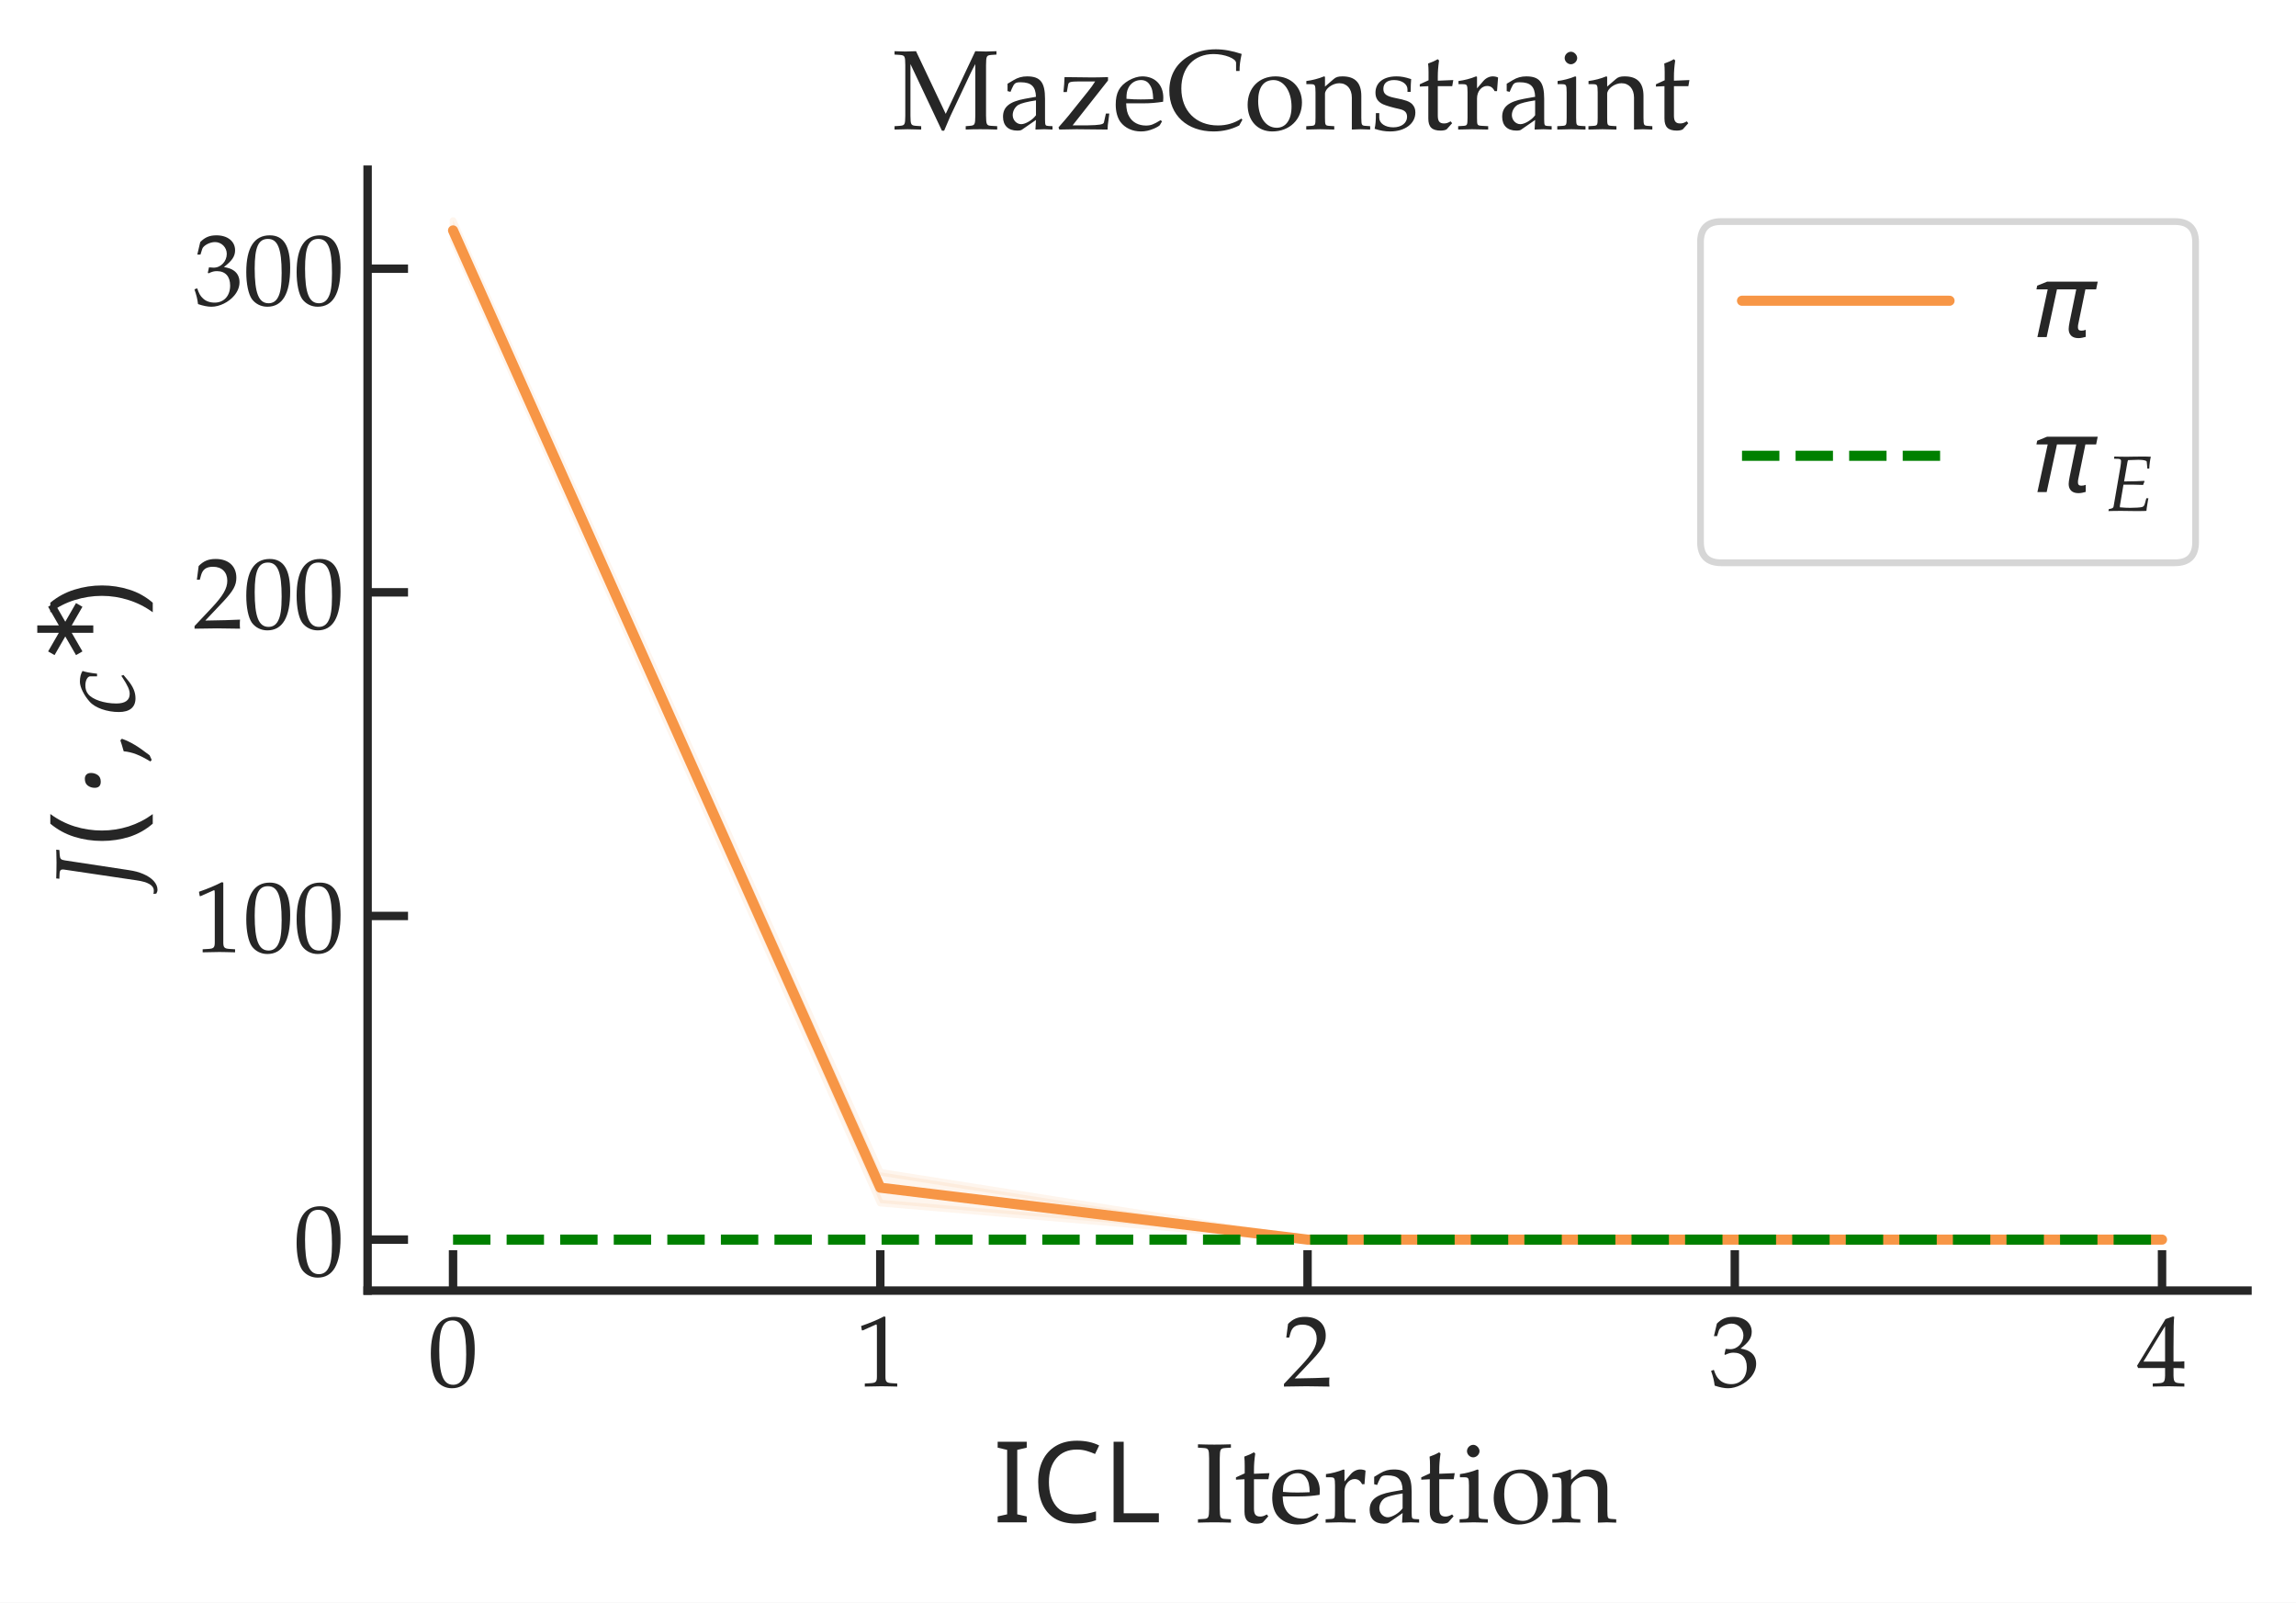
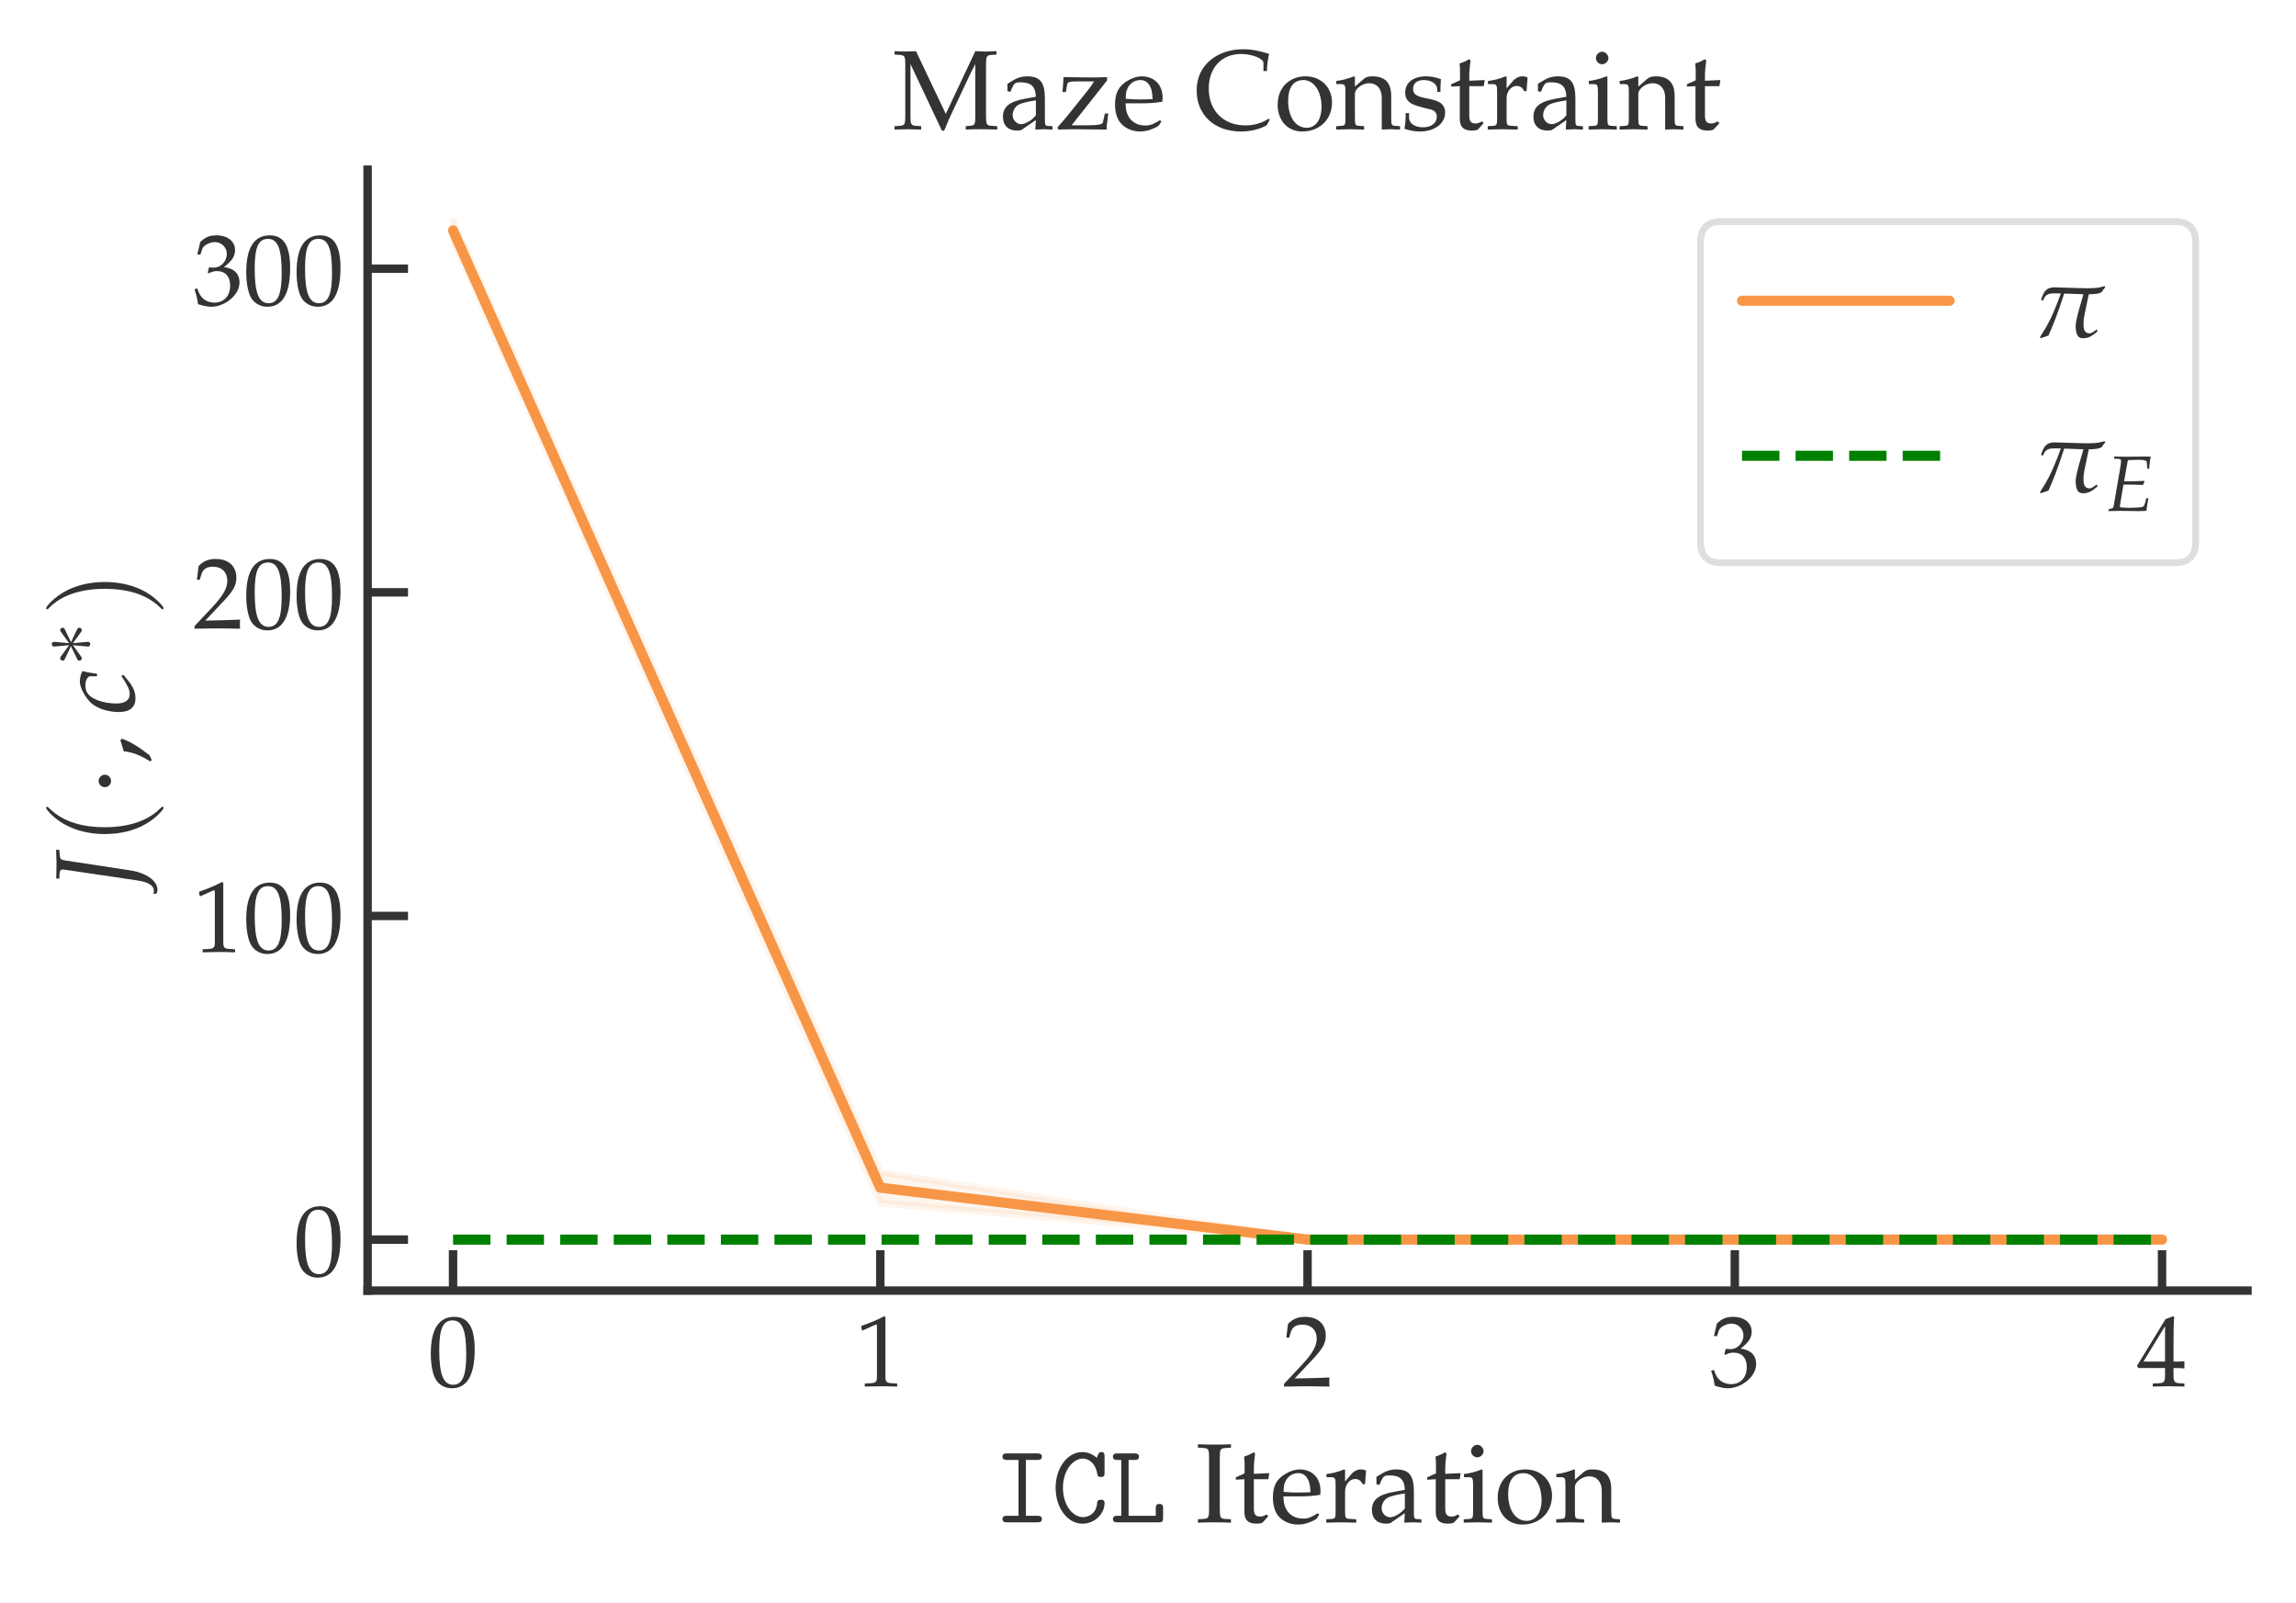
- <svg xmlns="http://www.w3.org/2000/svg" viewBox="0 0 454.341 317.063" height="317.063" width="454.341" xml:space="preserve" id="svg2" version="1.1">
-   <defs id="defs6">
-     <clipPath id="clipPath112" clipPathUnits="userSpaceOnUse">
-       <path id="path110" d="M 54.556,46.302 H 333.556 V 212.622 H 54.556 Z" />
+ <svg xmlns="http://www.w3.org/2000/svg" xmlns:xlink="http://www.w3.org/1999/xlink" version="1.1" width="946.545pt" height="660.548pt" viewBox="0 0 946.545 660.548">
+   <g enable-background="new">
+     <path transform="matrix(2.777778,0,0,-2.777778,0,660.5476)" d="M 0 0 L 340.756 0 L 340.756 237.797 L 0 237.797 Z " fill="#ffffff" />
+     <path transform="matrix(2.777778,0,0,-2.777778,0,660.5476)" d="M 54.556 46.302 L 333.556 46.302 L 333.556 212.622 L 54.556 212.622 Z " fill="#ffffff" />
+     <path transform="matrix(2.777778,0,0,-2.777778,0,660.5476)" stroke-width="1.25" stroke-linecap="butt" stroke-linejoin="round" fill="none" stroke="#333333" d="M 67.238 46.302 L 67.238 52.302 " />
+     <symbol id="font_0_d4">
+       <path d="M .234 .709 C .079 .709 0 .586 0 .344 C 0 .227 .021 .126 .056 .077 C .091 .028 .147 0 .209 0 C .36 0 .436 .13 .436 .386 C .436 .605 .371 .709 .234 .709 M .216 .674 C .313 .674 .352 .576 .352 .336 C .352 .123 .314 .035 .222 .035 C .125 .035 .084 .136 .084 .38 C .084 .591 .121 .674 .216 .674 Z " />
+     </symbol>
+     <use xlink:href="#font_0_d4" transform="matrix(41.511,0,0,-41.511,177.5981,572.1851)" fill="#333333" />
+     <path transform="matrix(2.777778,0,0,-2.777778,0,660.5476)" stroke-width="1.25" stroke-linecap="butt" stroke-linejoin="round" fill="none" stroke="#333333" d="M 130.647 46.302 L 130.647 52.302 " />
+     <symbol id="font_0_cb">
+       <path d="M .007 .558 L .017 .558 L .146 .616 C .147 .617 .148 .617 .149 .617 C .155 .617 .157 .608 .157 .584 L .157 .099 C .157 .047 .146 .036 .092 .033 L .036 .03 L .036 0 C .19 .003 .19 .003 .201 .003 C .214 .003 .236 .003 .27 .002 C .282 .001 .317 .001 .358 0 L .358 .03 L .306 .033 C .251 .036 .241 .047 .241 .099 L .241 .692 L .227 .697 C .162 .663 .091 .633 0 .601 L .007 .558 Z " />
+     </symbol>
+     <use xlink:href="#font_0_cb" transform="matrix(41.511,0,0,-41.511,355.0213,571.4795)" fill="#333333" />
+     <path transform="matrix(2.777778,0,0,-2.777778,0,660.5476)" stroke-width="1.25" stroke-linecap="butt" stroke-linejoin="round" fill="none" stroke="#333333" d="M 194.056 46.302 L 194.056 52.302 " />
+     <symbol id="font_0_cc">
+       <path d="M 0 .026 L 0 0 C .187 .003 .187 .003 .223 .003 C .259 .003 .259 .003 .452 0 C .45 .021 .45 .031 .45 .045 C .45 .058 .45 .068 .452 .09 C .337 .085 .291 .084 .106 .08 L .288 .273 C .385 .376 .415 .431 .415 .506 C .415 .621 .337 .692 .21 .692 C .138 .692 .089 .672 .04 .622 L .023 .486 L .052 .486 L .065 .532 C .081 .59 .117 .615 .184 .615 C .27 .615 .325 .561 .325 .476 C .325 .401 .283 .327 .17 .207 L 0 .026 Z " />
+     </symbol>
+     <use xlink:href="#font_0_cc" transform="matrix(41.511,0,0,-41.511,529.3312,571.4795)" fill="#333333" />
+     <path transform="matrix(2.777778,0,0,-2.777778,0,660.5476)" stroke-width="1.25" stroke-linecap="butt" stroke-linejoin="round" fill="none" stroke="#333333" d="M 257.465 46.302 L 257.465 52.302 " />
+     <symbol id="font_0_cd">
+       <path d="M .028 .518 L .059 .518 L .077 .574 C .088 .608 .151 .642 .203 .642 C .268 .642 .321 .589 .321 .526 C .321 .451 .262 .388 .191 .388 C .183 .388 .172 .389 .159 .39 L .144 .391 L .132 .338 L .139 .332 C .177 .349 .196 .354 .223 .354 C .306 .354 .354 .301 .354 .21 C .354 .108 .293 .041 .2 .041 C .154 .041 .113 .056 .083 .084 C .059 .106 .046 .129 .027 .183 L 0 .173 C .021 .112 .029 .076 .035 .026 C .088 .008 .132 0 .169 0 C .249 0 .341 .045 .396 .112 C .43 .153 .447 .197 .447 .244 C .447 .292 .427 .334 .391 .359 C .366 .377 .343 .385 .293 .394 C .373 .456 .403 .502 .403 .561 C .403 .65 .329 .709 .218 .709 C .15 .709 .105 .69 .057 .642 L .028 .518 Z " />
+     </symbol>
+     <use xlink:href="#font_0_cd" transform="matrix(41.511,0,0,-41.511,705.426,572.1851)" fill="#333333" />
+     <path transform="matrix(2.777778,0,0,-2.777778,0,660.5476)" stroke-width="1.25" stroke-linecap="butt" stroke-linejoin="round" fill="none" stroke="#333333" d="M 320.874 46.302 L 320.874 52.302 " />
+     <symbol id="font_0_ce">
+       <path d="M .278 .184 L .278 .109 C .278 .049 .267 .035 .218 .033 L .156 .03 L .156 0 C .289 .003 .289 .003 .313 .003 C .337 .003 .337 .003 .47 0 L .47 .03 L .422 .033 C .373 .036 .362 .049 .362 .109 L .362 .184 C .421 .184 .442 .183 .47 .18 L .47 .251 C .423 .247 .404 .247 .389 .248 L .386 .248 L .362 .248 L .362 .387 C .362 .565 .364 .651 .369 .692 L .357 .697 L .283 .67 L 0 .207 L .011 .184 L .278 .184 M .278 .248 L .063 .248 L .278 .6 L .278 .248 Z " />
+     </symbol>
+     <use xlink:href="#font_0_ce" transform="matrix(41.511,0,0,-41.511,881.0227,571.4795)" fill="#333333" />
+     <symbol id="font_1_4b">
+       <path d="M .207 .553 L .309 .553 C .323 .553 .349 .553 .349 .582 C .349 .611 .323 .611 .309 .611 L .04 .611 C .026 .611 0 .611 0 .582 C 0 .553 .026 .553 .04 .553 L .142 .553 L .142 .058 L .04 .058 C .026 .058 0 .058 0 .029 C 0 0 .026 0 .04 0 L .309 0 C .323 0 .349 0 .349 .029 C .349 .058 .323 .058 .309 .058 L .207 .058 L .207 .553 Z " />
+     </symbol>
+     <symbol id="font_1_45">
+       <path d="M .434 .597 C .434 .613 .434 .635 .406 .635 C .388 .635 .383 .624 .379 .617 C .376 .609 .368 .591 .365 .584 C .324 .62 .278 .635 .236 .635 C .107 .635 0 .497 0 .318 C 0 .135 .11 0 .236 0 C .353 0 .434 .093 .434 .181 C .434 .212 .413 .212 .401 .212 C .387 .212 .371 .207 .369 .19 C .361 .065 .26 .058 .243 .058 C .15 .058 .065 .167 .065 .318 C .065 .469 .151 .577 .242 .577 C .296 .577 .355 .534 .369 .442 C .372 .42 .381 .414 .401 .414 C .434 .414 .434 .432 .434 .452 L .434 .597 Z " />
+     </symbol>
+     <symbol id="font_1_4e">
+       <path d="M .139 .553 L .191 .553 C .205 .553 .231 .553 .231 .582 C .231 .611 .205 .611 .191 .611 L .041 .611 C .027 .611 0 .611 0 .582 C 0 .553 .027 .553 .041 .553 L .074 .553 L .074 .058 L .041 .058 C .027 .058 0 .058 0 .029 C 0 0 .027 0 .041 0 L .405 0 C .438 0 .445 .009 .445 .041 L .445 .123 C .445 .14 .445 .163 .413 .163 C .38 .163 .38 .141 .38 .123 L .38 .058 L .139 .058 L .139 .553 Z " />
+     </symbol>
+     <use xlink:href="#font_1_4b" transform="matrix(46.49233,0,0,-46.49233,413.2901,627.437)" fill="#333333" />
+     <use xlink:href="#font_1_45" transform="matrix(46.49233,0,0,-46.49233,435.188,627.995)" fill="#333333" />
+     <use xlink:href="#font_1_4e" transform="matrix(46.49233,0,0,-46.49233,458.8061,627.437)" fill="#333333" />
+     <symbol id="font_0_8d">
+       <path d="M .194 .572 C .194 .651 .199 .659 .245 .662 L .293 .665 L .293 .695 C .22 .692 .198 .692 .146 .692 C .096 .692 .072 .693 0 .695 L 0 .665 L .048 .662 C .094 .659 .099 .651 .099 .572 L .099 .123 C .099 .044 .094 .036 .048 .033 L 0 .03 L 0 0 C .059 .002 .094 .003 .146 .003 C .198 .003 .234 .002 .293 0 L .293 .03 L .245 .033 C .199 .036 .194 .044 .194 .123 L .194 .572 Z " />
+     </symbol>
+     <symbol id="font_0_b9">
+       <path d="M .076 .394 L .076 .106 C .076 .032 .109 0 .186 0 C .209 0 .233 .005 .239 .012 L .287 .065 L .274 .082 C .249 .068 .234 .063 .215 .063 C .176 .063 .16 .083 .16 .132 L .16 .394 L .288 .394 L .297 .448 L .16 .442 L .16 .48 C .16 .522 .163 .558 .171 .622 L .159 .633 C .135 .618 .105 .605 .074 .595 C .077 .565 .078 .546 .078 .516 L .078 .446 L 0 .411 L 0 .39 L .076 .394 Z " />
+     </symbol>
+     <symbol id="font_0_aa">
+       <path d="M .411 .09 L .398 .1 C .334 .062 .311 .053 .268 .053 C .203 .053 .149 .082 .121 .131 C .102 .164 .095 .192 .093 .25 L .239 .25 C .308 .25 .351 .253 .42 .264 C .421 .278 .422 .287 .422 .299 C .422 .414 .348 .489 .236 .489 C .199 .489 .156 .476 .115 .452 C .033 .405 0 .343 0 .239 C 0 .176 .015 .122 .042 .084 C .082 .031 .149 0 .224 0 C .261 0 .298 .008 .339 .026 C .366 .037 .387 .05 .391 .056 L .411 .09 M .333 .287 C .281 .285 .257 .284 .221 .284 C .175 .284 .149 .285 .095 .29 C .095 .337 .099 .359 .112 .385 C .133 .429 .176 .456 .224 .456 C .257 .456 .283 .443 .301 .416 C .323 .383 .33 .354 .333 .287 Z " />
+     </symbol>
+     <symbol id="font_0_b7">
+       <path d="M .002 .403 L .039 .403 C .079 .403 .083 .396 .083 .33 L .083 .105 C .083 .042 .08 .035 .046 .033 L 0 .03 L 0 0 C .072 .002 .098 .003 .123 .003 C .143 .003 .143 .003 .266 0 L .266 .03 L .214 .033 C .169 .036 .167 .039 .167 .105 L .167 .277 C .167 .337 .207 .387 .256 .387 C .286 .387 .307 .373 .323 .341 L .344 .341 L .353 .461 C .342 .468 .324 .472 .306 .472 C .276 .472 .244 .456 .223 .431 L .167 .365 L .167 .468 L .158 .472 C .107 .451 .055 .437 .002 .431 L .002 .403 Z " />
+     </symbol>
+     <symbol id="font_0_a6">
+       <path d="M .292 .094 L .287 .009 C .352 .012 .352 .012 .365 .012 C .37 .012 .395 .011 .439 .009 L .439 .039 L .4 .041 C .376 .042 .372 .05 .372 .099 L .372 .282 C .372 .428 .33 .481 .214 .481 C .171 .481 .131 .47 .093 .447 L .04 .415 L .04 .35 L .066 .343 L .079 .374 C .1 .421 .11 .428 .156 .428 C .25 .428 .289 .391 .292 .3 L .193 .282 C .057 .257 0 .21 0 .123 C 0 .045 .047 0 .126 0 C .144 0 .161 .003 .168 .008 L .292 .094 M .292 .136 C .263 .095 .2 .057 .161 .057 C .121 .057 .086 .094 .086 .137 C .086 .174 .106 .209 .136 .228 C .161 .243 .216 .257 .292 .268 L .292 .136 Z " />
+     </symbol>
+     <symbol id="font_0_ae">
+       <path d="M .167 .468 L .158 .472 C .107 .451 .055 .437 .002 .431 L .002 .403 L .039 .403 C .079 .403 .083 .396 .083 .33 L .083 .105 C .083 .042 .08 .035 .046 .033 L 0 .03 L 0 0 C .1 .003 .1 .003 .125 .003 C .15 .003 .15 .003 .25 0 L .25 .03 L .204 .033 C .17 .035 .167 .042 .167 .105 L .167 .468 M .121 .69 C .091 .69 .065 .664 .065 .634 C .065 .605 .091 .579 .12 .579 C .149 .579 .176 .605 .176 .634 C .176 .662 .149 .69 .121 .69 Z " />
+     </symbol>
+     <symbol id="font_0_b4">
+       <path d="M .247 .489 C .101 .489 0 .386 0 .237 C 0 .096 .089 0 .218 0 C .372 0 .482 .107 .482 .257 C .482 .392 .384 .489 .247 .489 M .229 .456 C .321 .456 .389 .356 .389 .22 C .389 .105 .338 .033 .257 .033 C .159 .033 .093 .129 .093 .271 C .093 .391 .141 .456 .229 .456 Z " />
+     </symbol>
+     <symbol id="font_0_b3">
+       <path d="M .404 0 C .465 .003 .466 .003 .483 .003 C .497 .003 .497 .003 .566 0 L .566 .03 L .525 .033 C .491 .035 .488 .041 .488 .105 L .488 .298 C .488 .415 .433 .472 .321 .472 C .284 .472 .263 .465 .242 .447 L .166 .381 L .166 .468 L .157 .472 C .106 .451 .054 .437 .001 .431 L .001 .403 L .038 .403 C .078 .403 .082 .396 .082 .33 L .082 .105 C .082 .042 .079 .035 .045 .033 L 0 .03 L 0 0 C .068 .002 .095 .003 .124 .003 C .153 .003 .18 .002 .248 0 L .248 .03 L .203 .033 C .169 .035 .166 .042 .166 .105 L .166 .317 C .166 .362 .232 .411 .293 .411 C .36 .411 .404 .361 .404 .284 L .404 0 Z " />
+     </symbol>
+     <use xlink:href="#font_0_8d" transform="matrix(46.49233,0,0,-46.49233,493.8497,627.5765)" fill="#333333" />
+     <use xlink:href="#font_0_b9" transform="matrix(46.49233,0,0,-46.49233,509.4712,627.995)" fill="#333333" />
+     <use xlink:href="#font_0_aa" transform="matrix(46.49233,0,0,-46.49233,524.7672,628.3669)" fill="#333333" />
+     <use xlink:href="#font_0_b7" transform="matrix(46.49233,0,0,-46.49233,546.758,627.5765)" fill="#333333" />
+     <use xlink:href="#font_0_a6" transform="matrix(46.49233,0,0,-46.49233,565.5874,627.995)" fill="#333333" />
+     <use xlink:href="#font_0_b9" transform="matrix(46.49233,0,0,-46.49233,588.3687,627.995)" fill="#333333" />
+     <use xlink:href="#font_0_ae" transform="matrix(46.49233,0,0,-46.49233,603.4321,627.5765)" fill="#333333" />
+     <use xlink:href="#font_0_b4" transform="matrix(46.49233,0,0,-46.49233,617.4264,628.3669)" fill="#333333" />
+     <use xlink:href="#font_0_b3" transform="matrix(46.49233,0,0,-46.49233,641.5559,627.5765)" fill="#333333" />
+     <path transform="matrix(2.777778,0,0,-2.777778,0,660.5476)" stroke-width="1.25" stroke-linecap="butt" stroke-linejoin="round" fill="none" stroke="#333333" d="M 54.556 53.869 L 60.556 53.869 " />
+     <use xlink:href="#font_0_d4" transform="matrix(41.511,0,0,-41.511,122.2709,526.5933)" fill="#333333" />
+     <path transform="matrix(2.777778,0,0,-2.777778,0,660.5476)" stroke-width="1.25" stroke-linecap="butt" stroke-linejoin="round" fill="none" stroke="#333333" d="M 54.556 101.889 L 60.556 101.889 " />
+     <use xlink:href="#font_0_cb" transform="matrix(41.511,0,0,-41.511,82.04673,392.4987)" fill="#333333" />
+     <use xlink:href="#font_0_d4" transform="matrix(41.511,0,0,-41.511,101.5154,393.2044)" fill="#333333" />
+     <use xlink:href="#font_0_d4" transform="matrix(41.511,0,0,-41.511,122.2709,393.2044)" fill="#333333" />
+     <path transform="matrix(2.777778,0,0,-2.777778,0,660.5476)" stroke-width="1.25" stroke-linecap="butt" stroke-linejoin="round" fill="none" stroke="#333333" d="M 54.556 149.909 L 60.556 149.909 " />
+     <use xlink:href="#font_0_cc" transform="matrix(41.511,0,0,-41.511,80.22025,259.1098)" fill="#333333" />
+     <use xlink:href="#font_0_d4" transform="matrix(41.511,0,0,-41.511,101.5154,259.8155)" fill="#333333" />
+     <use xlink:href="#font_0_d4" transform="matrix(41.511,0,0,-41.511,122.2709,259.8155)" fill="#333333" />
+     <path transform="matrix(2.777778,0,0,-2.777778,0,660.5476)" stroke-width="1.25" stroke-linecap="butt" stroke-linejoin="round" fill="none" stroke="#333333" d="M 54.556 197.929 L 60.556 197.929 " />
+     <use xlink:href="#font_0_cd" transform="matrix(41.511,0,0,-41.511,80.17874,126.4265)" fill="#333333" />
+     <use xlink:href="#font_0_d4" transform="matrix(41.511,0,0,-41.511,101.5154,126.4265)" fill="#333333" />
+     <use xlink:href="#font_0_d4" transform="matrix(41.511,0,0,-41.511,122.2709,126.4265)" fill="#333333" />
+     <symbol id="font_2_8e">
+       <path d="M .39 .87 L .393 .898 L .369 .898 L .279 .895 C .263 .895 .245 .895 .202 .896 L .138 .898 L .135 .87 L .182 .868 C .206 .867 .217 .859 .217 .841 C .217 .836 .217 .833 .216 .828 L .121 .185 C .106 .082 .076 .032 .029 .032 C .017 .032 .008 .033 0 .036 L .003 .01 C .014 .003 .026 0 .038 0 C .092 0 .144 .047 .178 .128 C .194 .166 .203 .198 .212 .26 L .297 .819 C .303 .857 .31 .864 .348 .867 L .39 .87 Z " />
+     </symbol>
+     <use xlink:href="#font_2_8e" transform="matrix(0,-46.49233,-46.49233,-0,64.91181,368.4519)" fill="#333333" />
+     <symbol id="font_3_29">
+       <path d="M .232 .01 C .232 .013 .232 .015 .215 .032 C .09 .158 .058 .347 .058 .5 C .058 .674 .096 .848 .219 .973 C .232 .985 .232 .987 .232 .99 C .232 .997 .228 1 .222 1 C .212 1 .122 .932 .063 .805 C .012 .695 0 .584 0 .5 C 0 .422 .011 .301 .066 .188 C .126 .065 .212 0 .222 0 C .228 0 .232 .003 .232 .01 Z " />
+     </symbol>
+     <use xlink:href="#font_3_29" transform="matrix(0,-48.445,-48.445,-0,67.44563,343.7577)" fill="#333333" />
+     <symbol id="font_4_2">
+       <path d="M .106 .053 C .106 .082 .082 .106 .053 .106 C .024 .106 0 .082 0 .053 C 0 .024 .024 0 .053 0 C .082 0 .106 .024 .106 .053 Z " />
+     </symbol>
+     <use xlink:href="#font_4_2" transform="matrix(0,-48.445,-48.445,-0,45.79072,324.4423)" fill="#333333" />
+     <symbol id="font_0_e2">
+       <path d="M .188 .278 C .161 .269 .143 .263 .09 .248 C .083 .172 .058 .107 0 .011 L .014 0 L .055 .019 C .136 .124 .174 .187 .202 .264 L .188 .278 Z " />
+     </symbol>
+     <use xlink:href="#font_0_e2" transform="matrix(0,-46.49233,-46.49233,-0,62.5407,313.8472)" fill="#333333" />
+     <symbol id="font_2_a8">
+       <path d="M .317 .341 L .34 .341 C .348 .406 .355 .443 .364 .469 C .34 .484 .305 .493 .268 .493 C .223 .493 .149 .457 .093 .406 C .038 .357 0 .252 0 .147 C 0 .051 .042 0 .122 0 C .176 0 .224 .02 .279 .065 L .329 .106 L .321 .126 L .306 .116 C .234 .068 .196 .051 .161 .051 C .105 .051 .076 .091 .076 .17 C .076 .278 .111 .382 .16 .42 C .181 .436 .205 .444 .236 .444 C .281 .444 .317 .425 .317 .401 L .317 .341 Z " />
+     </symbol>
+     <use xlink:href="#font_2_a8" transform="matrix(0,-46.49233,-46.49233,-0,55.8458,293.476)" fill="#333333" />
+     <symbol id="font_4_4">
+       <path d="M .21 .393 C .211 .407 .211 .431 .185 .431 C .169 .431 .156 .418 .159 .405 L .159 .392 L .173 .237 L .045 .33 C .036 .335 .034 .337 .027 .337 C .013 .337 0 .323 0 .309 C 0 .293 .01 .289 .02 .284 L .162 .216 L .024 .149 C .008 .141 0 .137 0 .122 C 0 .107 .013 .094 .027 .094 C .034 .094 .036 .094 .061 .113 L .173 .194 L .158 .026 C .158 .005 .176 0 .184 0 C .196 0 .211 .007 .211 .026 L .196 .194 L .324 .101 C .333 .096 .335 .094 .342 .094 C .356 .094 .369 .108 .369 .122 C .369 .137 .36 .142 .348 .148 C .288 .178 .286 .178 .207 .215 L .345 .282 C .361 .29 .369 .294 .369 .309 C .369 .324 .356 .337 .342 .337 C .335 .337 .333 .337 .308 .318 L .196 .237 L .21 .393 Z " />
+     </symbol>
+     <use xlink:href="#font_4_4" transform="matrix(0,-36.81787,-36.81787,-0,37.2059,272.3004)" fill="#333333" />
+     <symbol id="font_3_2a">
+       <path d="M .232 .5 C .232 .578 .221 .699 .166 .812 C .106 .935 .02 1 .01 1 C .004 1 0 .996 0 .99 C 0 .987 0 .985 .019 .967 C .117 .868 .174 .709 .174 .5 C .174 .329 .137 .153 .013 .027 C 0 .015 0 .013 0 .01 C 0 .004 .004 0 .01 0 C .02 0 .11 .068 .169 .195 C .22 .305 .232 .416 .232 .5 Z " />
+     </symbol>
+     <use xlink:href="#font_3_2a" transform="matrix(0,-48.445,-48.445,-0,67.44563,251.1171)" fill="#333333" />
+     <clipPath id="cp5">
+       <path transform="matrix(2.777778,0,0,-2.777778,0,660.5476)" d="M 54.556 46.302 L 333.556 46.302 L 333.556 212.622 L 54.556 212.622 Z " />
    </clipPath>
-     <clipPath id="clipPath122" clipPathUnits="userSpaceOnUse">
-       <path id="path120" d="M 54.556,46.302 H 333.556 V 212.622 H 54.556 Z" />
-     </clipPath>
-     <clipPath id="clipPath132" clipPathUnits="userSpaceOnUse">
-       <path id="path130" d="M 54.556,46.302 H 333.556 V 212.622 H 54.556 Z" />
-     </clipPath>
-   </defs>
-   <g transform="matrix(1.333333,0,0,-1.333333,0,317.0629)" id="g10">
-     <path id="path12" style="fill:#ffffff;fill-opacity:1;fill-rule:nonzero;stroke:none" d="M 0,0 H 340.756 V 237.797 H 0 Z" />
-     <path id="path14" style="fill:#ffffff;fill-opacity:1;fill-rule:nonzero;stroke:none" d="M 54.556,46.302 H 333.556 V 212.622 H 54.556 Z" />
-     <path id="path16" style="fill:#262626;fill-opacity:1;fill-rule:nonzero;stroke:#262626;stroke-width:1.25;stroke-linecap:butt;stroke-linejoin:round;stroke-miterlimit:10;stroke-dasharray:none;stroke-opacity:1" d="m 67.238,46.302 v 6" />
-     <text id="text20" style="font-variant:normal;font-size:14.944px;font-family:'URW Palladio L';-inkscape-font-specification:URWPalladioL-Roma;writing-mode:lr-tb;fill:#262626;fill-opacity:1;fill-rule:nonzero;stroke:none" transform="matrix(1,0,0,-1,63.50195,32.10935)">
-       <tspan id="tspan18" y="0" x="0">0</tspan>
-     </text>
-     <path id="path22" style="fill:#262626;fill-opacity:1;fill-rule:nonzero;stroke:#262626;stroke-width:1.25;stroke-linecap:butt;stroke-linejoin:round;stroke-miterlimit:10;stroke-dasharray:none;stroke-opacity:1" d="m 130.647,46.302 v 6" />
-     <text id="text26" style="font-variant:normal;font-size:14.944px;font-family:'URW Palladio L';-inkscape-font-specification:URWPalladioL-Roma;writing-mode:lr-tb;fill:#262626;fill-opacity:1;fill-rule:nonzero;stroke:none" transform="matrix(1,0,0,-1,126.911,32.10935)">
-       <tspan id="tspan24" y="0" x="0">1</tspan>
-     </text>
-     <path id="path28" style="fill:#262626;fill-opacity:1;fill-rule:nonzero;stroke:#262626;stroke-width:1.25;stroke-linecap:butt;stroke-linejoin:round;stroke-miterlimit:10;stroke-dasharray:none;stroke-opacity:1" d="m 194.056,46.302 v 6" />
-     <text id="text32" style="font-variant:normal;font-size:14.944px;font-family:'URW Palladio L';-inkscape-font-specification:URWPalladioL-Roma;writing-mode:lr-tb;fill:#262626;fill-opacity:1;fill-rule:nonzero;stroke:none" transform="matrix(1,0,0,-1,190.3201,32.10935)">
-       <tspan id="tspan30" y="0" x="0">2</tspan>
-     </text>
-     <path id="path34" style="fill:#262626;fill-opacity:1;fill-rule:nonzero;stroke:#262626;stroke-width:1.25;stroke-linecap:butt;stroke-linejoin:round;stroke-miterlimit:10;stroke-dasharray:none;stroke-opacity:1" d="m 257.465,46.302 v 6" />
-     <text id="text38" style="font-variant:normal;font-size:14.944px;font-family:'URW Palladio L';-inkscape-font-specification:URWPalladioL-Roma;writing-mode:lr-tb;fill:#262626;fill-opacity:1;fill-rule:nonzero;stroke:none" transform="matrix(1,0,0,-1,253.7292,32.10935)">
-       <tspan id="tspan36" y="0" x="0">3</tspan>
-     </text>
-     <path id="path40" style="fill:#262626;fill-opacity:1;fill-rule:nonzero;stroke:#262626;stroke-width:1.25;stroke-linecap:butt;stroke-linejoin:round;stroke-miterlimit:10;stroke-dasharray:none;stroke-opacity:1" d="m 320.874,46.302 v 6" />
-     <text id="text44" style="font-variant:normal;font-size:14.944px;font-family:'URW Palladio L';-inkscape-font-specification:URWPalladioL-Roma;writing-mode:lr-tb;fill:#262626;fill-opacity:1;fill-rule:nonzero;stroke:none" transform="matrix(1,0,0,-1,317.1383,32.10935)">
-       <tspan id="tspan42" y="0" x="0">4</tspan>
-     </text>
-     <text id="text48" style="font-variant:normal;font-weight:normal;font-size:16.737px;font-family:'Computer Modern';-inkscape-font-specification:CMTT12;writing-mode:lr-tb;fill:#262626;fill-opacity:1;fill-rule:nonzero;stroke:none" transform="matrix(1,0,0,-1,147.3953,11.9198)">
-       <tspan id="tspan46" y="0" x="0 8.603 17.206">ICL</tspan>
-     </text>
-     <text id="text52" style="font-variant:normal;font-size:16.737px;font-family:'URW Palladio L';-inkscape-font-specification:URWPalladioL-Roma;writing-mode:lr-tb;fill:#262626;fill-opacity:1;fill-rule:nonzero;stroke:none" transform="matrix(1,0,0,-1,177.4177,11.9198)">
-       <tspan id="tspan50" y="0" x="0 5.624 11.063 19.064 25.658 34.027 39.466 44.32 53.442">Iteration</tspan>
-     </text>
-     <path id="path54" style="fill:#262626;fill-opacity:1;fill-rule:nonzero;stroke:#262626;stroke-width:1.25;stroke-linecap:butt;stroke-linejoin:round;stroke-miterlimit:10;stroke-dasharray:none;stroke-opacity:1" d="m 54.556,53.869 h 6" />
-     <text id="text58" style="font-variant:normal;font-size:14.944px;font-family:'URW Palladio L';-inkscape-font-specification:URWPalladioL-Roma;writing-mode:lr-tb;fill:#262626;fill-opacity:1;fill-rule:nonzero;stroke:none" transform="matrix(1,0,0,-1,43.58414,48.5224)">
-       <tspan id="tspan56" y="0" x="0">0</tspan>
-     </text>
-     <path id="path60" style="fill:#262626;fill-opacity:1;fill-rule:nonzero;stroke:#262626;stroke-width:1.25;stroke-linecap:butt;stroke-linejoin:round;stroke-miterlimit:10;stroke-dasharray:none;stroke-opacity:1" d="m 54.556,101.889 h 6" />
-     <text id="text64" style="font-variant:normal;font-size:14.944px;font-family:'URW Palladio L';-inkscape-font-specification:URWPalladioL-Roma;writing-mode:lr-tb;fill:#262626;fill-opacity:1;fill-rule:nonzero;stroke:none" transform="matrix(1,0,0,-1,28.64018,96.54242)">
-       <tspan id="tspan62" y="0" x="0 7.472 14.944">100</tspan>
-     </text>
-     <path id="path66" style="fill:#262626;fill-opacity:1;fill-rule:nonzero;stroke:#262626;stroke-width:1.25;stroke-linecap:butt;stroke-linejoin:round;stroke-miterlimit:10;stroke-dasharray:none;stroke-opacity:1" d="m 54.556,149.909 h 6" />
-     <text id="text70" style="font-variant:normal;font-size:14.944px;font-family:'URW Palladio L';-inkscape-font-specification:URWPalladioL-Roma;writing-mode:lr-tb;fill:#262626;fill-opacity:1;fill-rule:nonzero;stroke:none" transform="matrix(1,0,0,-1,28.64018,144.5624)">
-       <tspan id="tspan68" y="0" x="0 7.472 14.944">200</tspan>
-     </text>
-     <path id="path72" style="fill:#262626;fill-opacity:1;fill-rule:nonzero;stroke:#262626;stroke-width:1.25;stroke-linecap:butt;stroke-linejoin:round;stroke-miterlimit:10;stroke-dasharray:none;stroke-opacity:1" d="m 54.556,197.929 h 6" />
-     <text id="text76" style="font-variant:normal;font-size:14.944px;font-family:'URW Palladio L';-inkscape-font-specification:URWPalladioL-Roma;writing-mode:lr-tb;fill:#262626;fill-opacity:1;fill-rule:nonzero;stroke:none" transform="matrix(1,0,0,-1,28.64018,192.5824)">
-       <tspan id="tspan74" y="0" x="0 7.472 14.944">300</tspan>
-     </text>
-     <text id="text80" style="font-style:italic;font-variant:normal;font-size:16.737px;font-family:'URW Palladio L';-inkscape-font-specification:URWPalladioL-Ital;writing-mode:lr-tb;fill:#262626;fill-opacity:1;fill-rule:nonzero;stroke:none" transform="matrix(0,1,1,0,19.92038,105.7402)">
-       <tspan id="tspan78" y="0" x="0">J</tspan>
-     </text>
-     <text id="text84" style="font-variant:normal;font-weight:normal;font-size:17.44px;font-family:'Computer Modern';-inkscape-font-specification:CMR10;writing-mode:lr-tb;fill:#262626;fill-opacity:1;fill-rule:nonzero;stroke:none" transform="matrix(0,1,1,0,19.92038,112.3178)">
-       <tspan id="tspan82" y="0" x="0">(</tspan>
-     </text>
-     <text id="text88" style="font-style:italic;font-variant:normal;font-weight:normal;font-size:17.44px;font-family:'Computer Modern';-inkscape-font-specification:CMSY10;writing-mode:lr-tb;fill:#262626;fill-opacity:1;fill-rule:nonzero;stroke:none" transform="matrix(0,1,1,0,19.92038,119.4981)">
-       <tspan id="tspan86" y="0" x="0">·</tspan>
-     </text>
-     <text id="text92" style="font-variant:normal;font-size:16.737px;font-family:'URW Palladio L';-inkscape-font-specification:URWPalladioL-Roma;writing-mode:lr-tb;fill:#262626;fill-opacity:1;fill-rule:nonzero;stroke:none" transform="matrix(0,1,1,0,19.92038,124.5443)">
-       <tspan id="tspan90" y="0" x="0">,</tspan>
-     </text>
-     <text id="text96" style="font-style:italic;font-variant:normal;font-size:16.737px;font-family:'URW Palladio L';-inkscape-font-specification:URWPalladioL-Ital;writing-mode:lr-tb;fill:#262626;fill-opacity:1;fill-rule:nonzero;stroke:none" transform="matrix(0,1,1,0,19.92038,131.7273)">
-       <tspan id="tspan94" y="0" x="0">c</tspan>
-     </text>
-     <text id="text100" style="font-style:italic;font-variant:normal;font-weight:normal;font-size:13.254px;font-family:'Computer Modern';-inkscape-font-specification:CMSY10;writing-mode:lr-tb;fill:#262626;fill-opacity:1;fill-rule:nonzero;stroke:none" transform="matrix(0,1,1,0,13.84478,138.9074)">
-       <tspan id="tspan98" y="0" x="0">∗</tspan>
-     </text>
-     <text id="text104" style="font-variant:normal;font-weight:normal;font-size:17.44px;font-family:'Computer Modern';-inkscape-font-specification:CMR10;writing-mode:lr-tb;fill:#262626;fill-opacity:1;fill-rule:nonzero;stroke:none" transform="matrix(0,1,1,0,19.92038,146.4009)">
-       <tspan id="tspan102" y="0" x="0">)</tspan>
-     </text>
-     <g id="g106">
-       <g clip-path="url(#clipPath112)" id="g108">
-         <path id="path114" style="fill:#f79646;fill-opacity:0.1;fill-rule:nonzero;stroke:#f79646;stroke-width:1;stroke-linecap:butt;stroke-linejoin:round;stroke-miterlimit:10;stroke-dasharray:none;stroke-opacity:0.1" d="m 67.238,205.062 v -2.909 l 63.409,-142.867 63.409,-5.417 63.409,-0.007 63.409,0.006 v 8.59e-4 0 l -63.409,0.006 -63.409,-0.007 -63.409,9.99 -63.409,141.203 z" />
+     <g clip-path="url(#cp5)">
+       <g>
+         <path transform="matrix(2.777778,0,0,-2.777778,0,660.5476)" d="M 67.238 205.062 L 67.238 202.152 L 130.647 59.285 L 194.056 53.869 L 257.465 53.862 L 320.874 53.868 L 320.874 53.869 L 257.465 53.875 L 194.056 53.869 L 130.647 63.858 L 67.238 205.062 Z " fill="#f79646" fill-opacity=".1" />
+         <path transform="matrix(2.777778,0,0,-2.777778,0,660.5476)" stroke-width="1" stroke-linecap="butt" stroke-linejoin="round" fill="none" stroke="#f79646" stroke-opacity=".1" d="M 67.238 205.062 L 67.238 202.152 L 130.647 59.285 L 194.056 53.869 L 257.465 53.862 L 320.874 53.868 L 320.874 53.869 L 257.465 53.875 L 194.056 53.869 L 130.647 63.858 L 67.238 205.062 Z " />
      </g>
    </g>
-     <g id="g116">
-       <g clip-path="url(#clipPath122)" id="g118">
-         <path id="path124" style="fill:none;stroke:#f79646;stroke-width:1.5;stroke-linecap:round;stroke-linejoin:round;stroke-miterlimit:10;stroke-dasharray:none;stroke-opacity:1" d="m 67.238,203.607 63.409,-142.035 63.409,-7.703 h 63.409 63.409" />
-       </g>
+     <clipPath id="cp6">
+       <path transform="matrix(2.777778,0,0,-2.777778,0,660.5476)" d="M 54.556 46.302 L 333.556 46.302 L 333.556 212.622 L 54.556 212.622 Z " />
+     </clipPath>
+     <g clip-path="url(#cp6)">
+       <path transform="matrix(2.777778,0,0,-2.777778,0,660.5476)" stroke-width="1.5" stroke-linecap="round" stroke-linejoin="round" fill="none" stroke="#f79646" d="M 67.238 203.607 L 130.647 61.572 L 194.056 53.869 L 257.465 53.869 L 320.874 53.869 " />
    </g>
-     <g id="g126">
-       <g clip-path="url(#clipPath132)" id="g128">
-         <path id="path134" style="fill:none;stroke:#008000;stroke-width:1.5;stroke-linecap:butt;stroke-linejoin:round;stroke-miterlimit:10;stroke-dasharray:5.55, 2.4;stroke-dashoffset:0;stroke-opacity:1" d="m 67.238,53.869 h 63.409 63.409 63.409 63.409" />
-       </g>
+     <clipPath id="cp7">
+       <path transform="matrix(2.777778,0,0,-2.777778,0,660.5476)" d="M 54.556 46.302 L 333.556 46.302 L 333.556 212.622 L 54.556 212.622 Z " />
+     </clipPath>
+     <g clip-path="url(#cp7)">
+       <path transform="matrix(2.777778,0,0,-2.777778,0,660.5476)" stroke-width="1.5" stroke-linecap="butt" stroke-dasharray="5.55,2.4" stroke-linejoin="round" fill="none" stroke="#008000" d="M 67.238 53.869 L 130.647 53.869 L 194.056 53.869 L 257.465 53.869 L 320.874 53.869 " />
    </g>
-     <g id="g136">
-       <path id="path138" style="fill:none;stroke:#262626;stroke-width:1.25;stroke-linecap:square;stroke-linejoin:miter;stroke-miterlimit:10;stroke-dasharray:none;stroke-opacity:1" d="M 54.556,46.302 V 212.622" />
-       <path id="path140" style="fill:none;stroke:#262626;stroke-width:1.25;stroke-linecap:square;stroke-linejoin:miter;stroke-miterlimit:10;stroke-dasharray:none;stroke-opacity:1" d="M 54.556,46.302 H 333.556" />
-       <text id="text144" style="font-variant:normal;font-size:16.737px;font-family:'URW Palladio L';-inkscape-font-specification:URWPalladioL-Roma;writing-mode:lr-tb;fill:#262626;fill-opacity:1;fill-rule:nonzero;stroke:none" transform="matrix(1,0,0,-1,132.4972,218.6217)">
-         <tspan id="tspan142" y="0" x="0 15.817 24.185 32.554 44.739 56.589 65.71 75.435 82.515 87.954 94.549 102.917 107.771 117.495">MazeConstraint</tspan>
-       </text>
-       <path id="path146" style="fill:#ffffff;fill-opacity:0.8;fill-rule:nonzero;stroke:#cccccc;stroke-width:1;stroke-linecap:butt;stroke-linejoin:miter;stroke-miterlimit:10;stroke-dasharray:none;stroke-opacity:0.8" d="m 255.457,154.294 h 67.319 c 2.053,0 3.08,1.027 3.08,3.08 v 44.468 c 0,2.053 -1.027,3.08 -3.08,3.08 h -67.319 c -2.053,0 -3.08,-1.027 -3.08,-3.08 v -44.468 c 0,-2.053 1.027,-3.08 3.08,-3.08 z" />
-       <path id="path148" style="fill:none;stroke:#f79646;stroke-width:1.5;stroke-linecap:round;stroke-linejoin:round;stroke-miterlimit:10;stroke-dasharray:none;stroke-opacity:1" d="m 258.537,193.174 h 15.4 15.4" />
-       <text id="text152" style="font-style:italic;font-variant:normal;font-size:15.342px;font-family:PazoMath;-inkscape-font-specification:PazoMath-Italic;writing-mode:lr-tb;fill:#262626;fill-opacity:1;fill-rule:nonzero;stroke:none" transform="matrix(1,0,0,-1,301.6573,187.7842)">
-         <tspan id="tspan150" y="0" x="0">π</tspan>
-       </text>
-       <path id="path154" style="fill:none;stroke:#008000;stroke-width:1.5;stroke-linecap:butt;stroke-linejoin:round;stroke-miterlimit:10;stroke-dasharray:5.55, 2.4;stroke-dashoffset:0;stroke-opacity:1" d="m 258.537,170.17 h 15.4 15.4" />
-       <text id="text158" style="font-style:italic;font-variant:normal;font-size:15.342px;font-family:PazoMath;-inkscape-font-specification:PazoMath-Italic;writing-mode:lr-tb;fill:#262626;fill-opacity:1;fill-rule:nonzero;stroke:none" transform="matrix(1,0,0,-1,301.6573,164.7803)">
-         <tspan id="tspan156" y="0" x="0">π</tspan>
-       </text>
-       <text id="text162" style="font-style:italic;font-variant:normal;font-size:11.66px;font-family:'URW Palladio L';-inkscape-font-specification:URWPalladioL-Ital;writing-mode:lr-tb;fill:#262626;fill-opacity:1;fill-rule:nonzero;stroke:none" transform="matrix(1,0,0,-1,312.5718,161.9951)">
-         <tspan id="tspan160" y="0" x="0">E</tspan>
-       </text>
+     <path transform="matrix(2.777778,0,0,-2.777778,0,660.5476)" stroke-width="1.25" stroke-linecap="square" stroke-miterlimit="10" stroke-linejoin="miter" fill="none" stroke="#333333" d="M 54.556 46.302 L 54.556 212.622 " />
+     <path transform="matrix(2.777778,0,0,-2.777778,0,660.5476)" stroke-width="1.25" stroke-linecap="square" stroke-miterlimit="10" stroke-linejoin="miter" fill="none" stroke="#333333" d="M 54.556 46.302 L 333.556 46.302 " />
+     <symbol id="font_0_91">
+       <path d="M .716 .133 C .716 .054 .712 .047 .665 .043 L .631 .04 L .631 .01 C .677 .012 .707 .013 .759 .013 C .815 .013 .851 .012 .91 .01 L .91 .04 L .862 .043 C .816 .046 .811 .054 .811 .133 L .811 .582 C .811 .66 .816 .669 .862 .672 L .904 .675 L .904 .705 C .828 .702 .828 .702 .811 .702 C .796 .702 .796 .702 .716 .705 L .454 .149 L .19 .705 C .11 .702 .11 .702 .095 .702 C .08 .702 .08 .702 0 .705 L 0 .675 L .044 .672 C .09 .669 .095 .66 .095 .582 L .095 .133 C .095 .055 .09 .046 .044 .043 L 0 .04 L 0 .01 C .099 .013 .099 .013 .116 .013 C .131 .013 .131 .013 .236 .01 L .236 .04 L .192 .043 C .146 .046 .141 .055 .141 .133 L .141 .591 L .42 0 L .44 0 C .447 .015 .453 .031 .459 .046 C .475 .085 .487 .113 .494 .127 L .672 .505 C .686 .534 .698 .557 .716 .591 L .716 .133 Z " />
+     </symbol>
+     <symbol id="font_0_bf">
+       <path d="M .439 .435 L .439 .465 C .369 .463 .339 .462 .301 .462 L .053 .465 C .051 .414 .05 .402 .044 .333 L .074 .333 L .086 .401 C .09 .422 .108 .427 .182 .427 L .325 .427 C .304 .394 .287 .371 .26 .337 L .09 .125 C .066 .096 .052 .079 0 .02 L .006 0 C .11 .003 .116 .003 .159 .003 L .435 0 C .435 .023 .437 .047 .444 .095 L .45 .142 L .42 .142 L .402 .063 C .398 .045 .356 .038 .26 .038 L .125 .038 L .439 .435 Z " />
+     </symbol>
+     <symbol id="font_0_87">
+       <path d="M .648 .104 L .639 .114 C .577 .074 .508 .054 .432 .054 C .237 .054 .107 .184 .107 .381 C .107 .565 .221 .687 .393 .687 C .491 .687 .592 .647 .592 .608 L .592 .536 L .623 .536 C .624 .586 .628 .622 .642 .688 C .557 .716 .484 .729 .411 .729 C .324 .729 .241 .708 .174 .669 C .06 .602 0 .497 0 .362 C 0 .146 .158 0 .393 0 C .476 0 .551 .018 .62 .054 L .648 .104 Z " />
+     </symbol>
+     <symbol id="font_0_b8">
+       <path d="M .011 .163 C .011 .094 .008 .064 0 .024 C .052 .007 .091 0 .137 0 C .268 0 .361 .07 .361 .168 C .361 .199 .352 .222 .333 .242 C .307 .267 .274 .279 .186 .296 C .104 .312 .077 .332 .077 .378 C .077 .428 .112 .456 .173 .456 C .24 .456 .291 .421 .291 .374 L .291 .351 L .319 .351 C .32 .409 .321 .433 .324 .464 C .271 .482 .235 .489 .194 .489 C .078 .489 .007 .434 .007 .344 C .007 .296 .029 .262 .075 .241 C .102 .229 .155 .213 .223 .198 C .268 .188 .287 .167 .287 .129 C .287 .075 .237 .037 .166 .037 C .093 .037 .041 .072 .041 .122 L .041 .163 L .011 .163 Z " />
+     </symbol>
+     <use xlink:href="#font_0_91" transform="matrix(46.49233,0,0,-46.49233,368.7915,53.86948)" fill="#333333" />
+     <use xlink:href="#font_0_a6" transform="matrix(46.49233,0,0,-46.49233,413.4707,53.82298)" fill="#333333" />
+     <use xlink:href="#font_0_bf" transform="matrix(46.49233,0,0,-46.49233,435.973,53.40455)" fill="#333333" />
+     <use xlink:href="#font_0_aa" transform="matrix(46.49233,0,0,-46.49233,459.6841,54.19492)" fill="#333333" />
+     <use xlink:href="#font_0_87" transform="matrix(46.49233,0,0,-46.49233,493.3445,54.19492)" fill="#333333" />
+     <use xlink:href="#font_0_b4" transform="matrix(46.49233,0,0,-46.49233,526.726,54.19492)" fill="#333333" />
+     <use xlink:href="#font_0_b3" transform="matrix(46.49233,0,0,-46.49233,550.8555,53.40455)" fill="#333333" />
+     <use xlink:href="#font_0_b8" transform="matrix(46.49233,0,0,-46.49233,578.9834,54.19492)" fill="#333333" />
+     <use xlink:href="#font_0_b9" transform="matrix(46.49233,0,0,-46.49233,598.2777,53.82298)" fill="#333333" />
+     <use xlink:href="#font_0_b7" transform="matrix(46.49233,0,0,-46.49233,613.3412,53.40455)" fill="#333333" />
+     <use xlink:href="#font_0_a6" transform="matrix(46.49233,0,0,-46.49233,632.1706,53.82298)" fill="#333333" />
+     <use xlink:href="#font_0_ae" transform="matrix(46.49233,0,0,-46.49233,654.9054,53.40455)" fill="#333333" />
+     <use xlink:href="#font_0_b3" transform="matrix(46.49233,0,0,-46.49233,667.6908,53.40455)" fill="#333333" />
+     <use xlink:href="#font_0_b9" transform="matrix(46.49233,0,0,-46.49233,695.4467,53.82298)" fill="#333333" />
+     <g>
+       <path transform="matrix(2.777778,0,0,-2.777778,0,660.5476)" d="M 255.457 154.294 L 322.776 154.294 C 324.829 154.294 325.856 155.32 325.856 157.374 L 325.856 201.842 C 325.856 203.895 324.829 204.922 322.776 204.922 L 255.457 204.922 C 253.404 204.922 252.377 203.895 252.377 201.842 L 252.377 157.374 C 252.377 155.32 253.404 154.294 255.457 154.294 Z " fill="#ffffff" fill-opacity=".8" />
+       <path transform="matrix(2.777778,0,0,-2.777778,0,660.5476)" stroke-width="1" stroke-linecap="butt" stroke-miterlimit="10" stroke-linejoin="miter" fill="none" stroke="#d5d6d5" stroke-opacity=".8" d="M 255.457 154.294 L 322.776 154.294 C 324.829 154.294 325.856 155.32 325.856 157.374 L 325.856 201.842 C 325.856 203.895 324.829 204.922 322.776 204.922 L 255.457 204.922 C 253.404 204.922 252.377 203.895 252.377 201.842 L 252.377 157.374 C 252.377 155.32 253.404 154.294 255.457 154.294 Z " />
    </g>
+     <path transform="matrix(2.777778,0,0,-2.777778,0,660.5476)" stroke-width="1.5" stroke-linecap="round" stroke-linejoin="round" fill="none" stroke="#f79646" d="M 258.537 193.174 L 273.937 193.174 L 289.337 193.174 " />
+     <symbol id="font_8_1f">
+       <path d="M .025 .364 L .034 .371 C .055 .431 .095 .434 .152 .434 C .164 .434 .182 .433 .203 .433 C .119 .205 .081 .136 0 .009 L .009 0 L .083 .026 C .119 .104 .18 .256 .235 .432 L .421 .425 C .404 .363 .346 .182 .346 .118 C .346 .013 .384 0 .415 0 C .466 0 .495 .013 .558 .066 L .55 .085 L .526 .068 C .529 .07 .5 .047 .483 .047 C .436 .047 .422 .076 .422 .138 C .422 .163 .424 .19 .43 .219 C .447 .302 .464 .384 .473 .425 C .496 .425 .519 .426 .542 .429 C .56 .429 .582 .439 .598 .445 C .609 .466 .613 .468 .632 .492 L .625 .504 C .598 .495 .553 .485 .52 .485 C .508 .484 .483 .483 .458 .483 C .351 .484 .186 .492 .142 .492 C .067 .492 .04 .459 .011 .372 L .025 .364 Z " />
+     </symbol>
+     <use xlink:href="#font_8_1f" transform="matrix(42.61794,0,0,-42.61794,840.9628,139.3935)" fill="#333333" />
+     <path transform="matrix(2.777778,0,0,-2.777778,0,660.5476)" stroke-width="1.5" stroke-linecap="butt" stroke-dasharray="5.55,2.4" stroke-linejoin="round" fill="none" stroke="#008000" d="M 258.537 170.17 L 273.937 170.17 L 289.337 170.17 " />
+     <use xlink:href="#font_8_1f" transform="matrix(42.61794,0,0,-42.61794,840.9628,203.2934)" fill="#333333" />
+     <symbol id="font_2_89">
+       <path d="M .191 .337 L .308 .337 C .335 .337 .366 .336 .414 .334 L .44 .333 L .459 .378 L .455 .385 C .374 .381 .314 .379 .236 .379 L .199 .379 L .241 .617 C .244 .633 .246 .641 .25 .649 L .297 .651 C .329 .652 .361 .653 .383 .653 C .445 .653 .486 .644 .487 .629 L .495 .54 L .519 .54 C .522 .604 .529 .654 .54 .692 C .519 .694 .489 .695 .471 .695 C .468 .695 .457 .695 .433 .694 L .313 .693 C .304 .692 .245 .692 .235 .692 C .198 .692 .171 .692 .12 .694 L .075 .695 L .072 .667 L .126 .665 C .15 .664 .161 .656 .161 .638 C .161 .624 .157 .592 .152 .562 L .065 .058 C .061 .04 .049 .033 .005 .026 L 0 0 L .041 .001 C .072 .002 .134 .003 .154 .003 L .369 0 L .379 0 C .393 0 .418 .001 .451 .002 L .484 .003 L .488 .039 C .49 .059 .495 .089 .504 .138 L .509 .164 L .482 .164 L .466 .104 C .456 .068 .447 .056 .425 .051 C .405 .047 .332 .042 .278 .042 C .237 .042 .215 .043 .146 .049 L .146 .053 C .146 .067 .147 .075 .148 .084 L .191 .337 Z " />
+     </symbol>
+     <use xlink:href="#font_2_89" transform="matrix(32.38938,0,0,-32.38938,869.2266,210.6585)" fill="#333333" />
  </g>
</svg>
